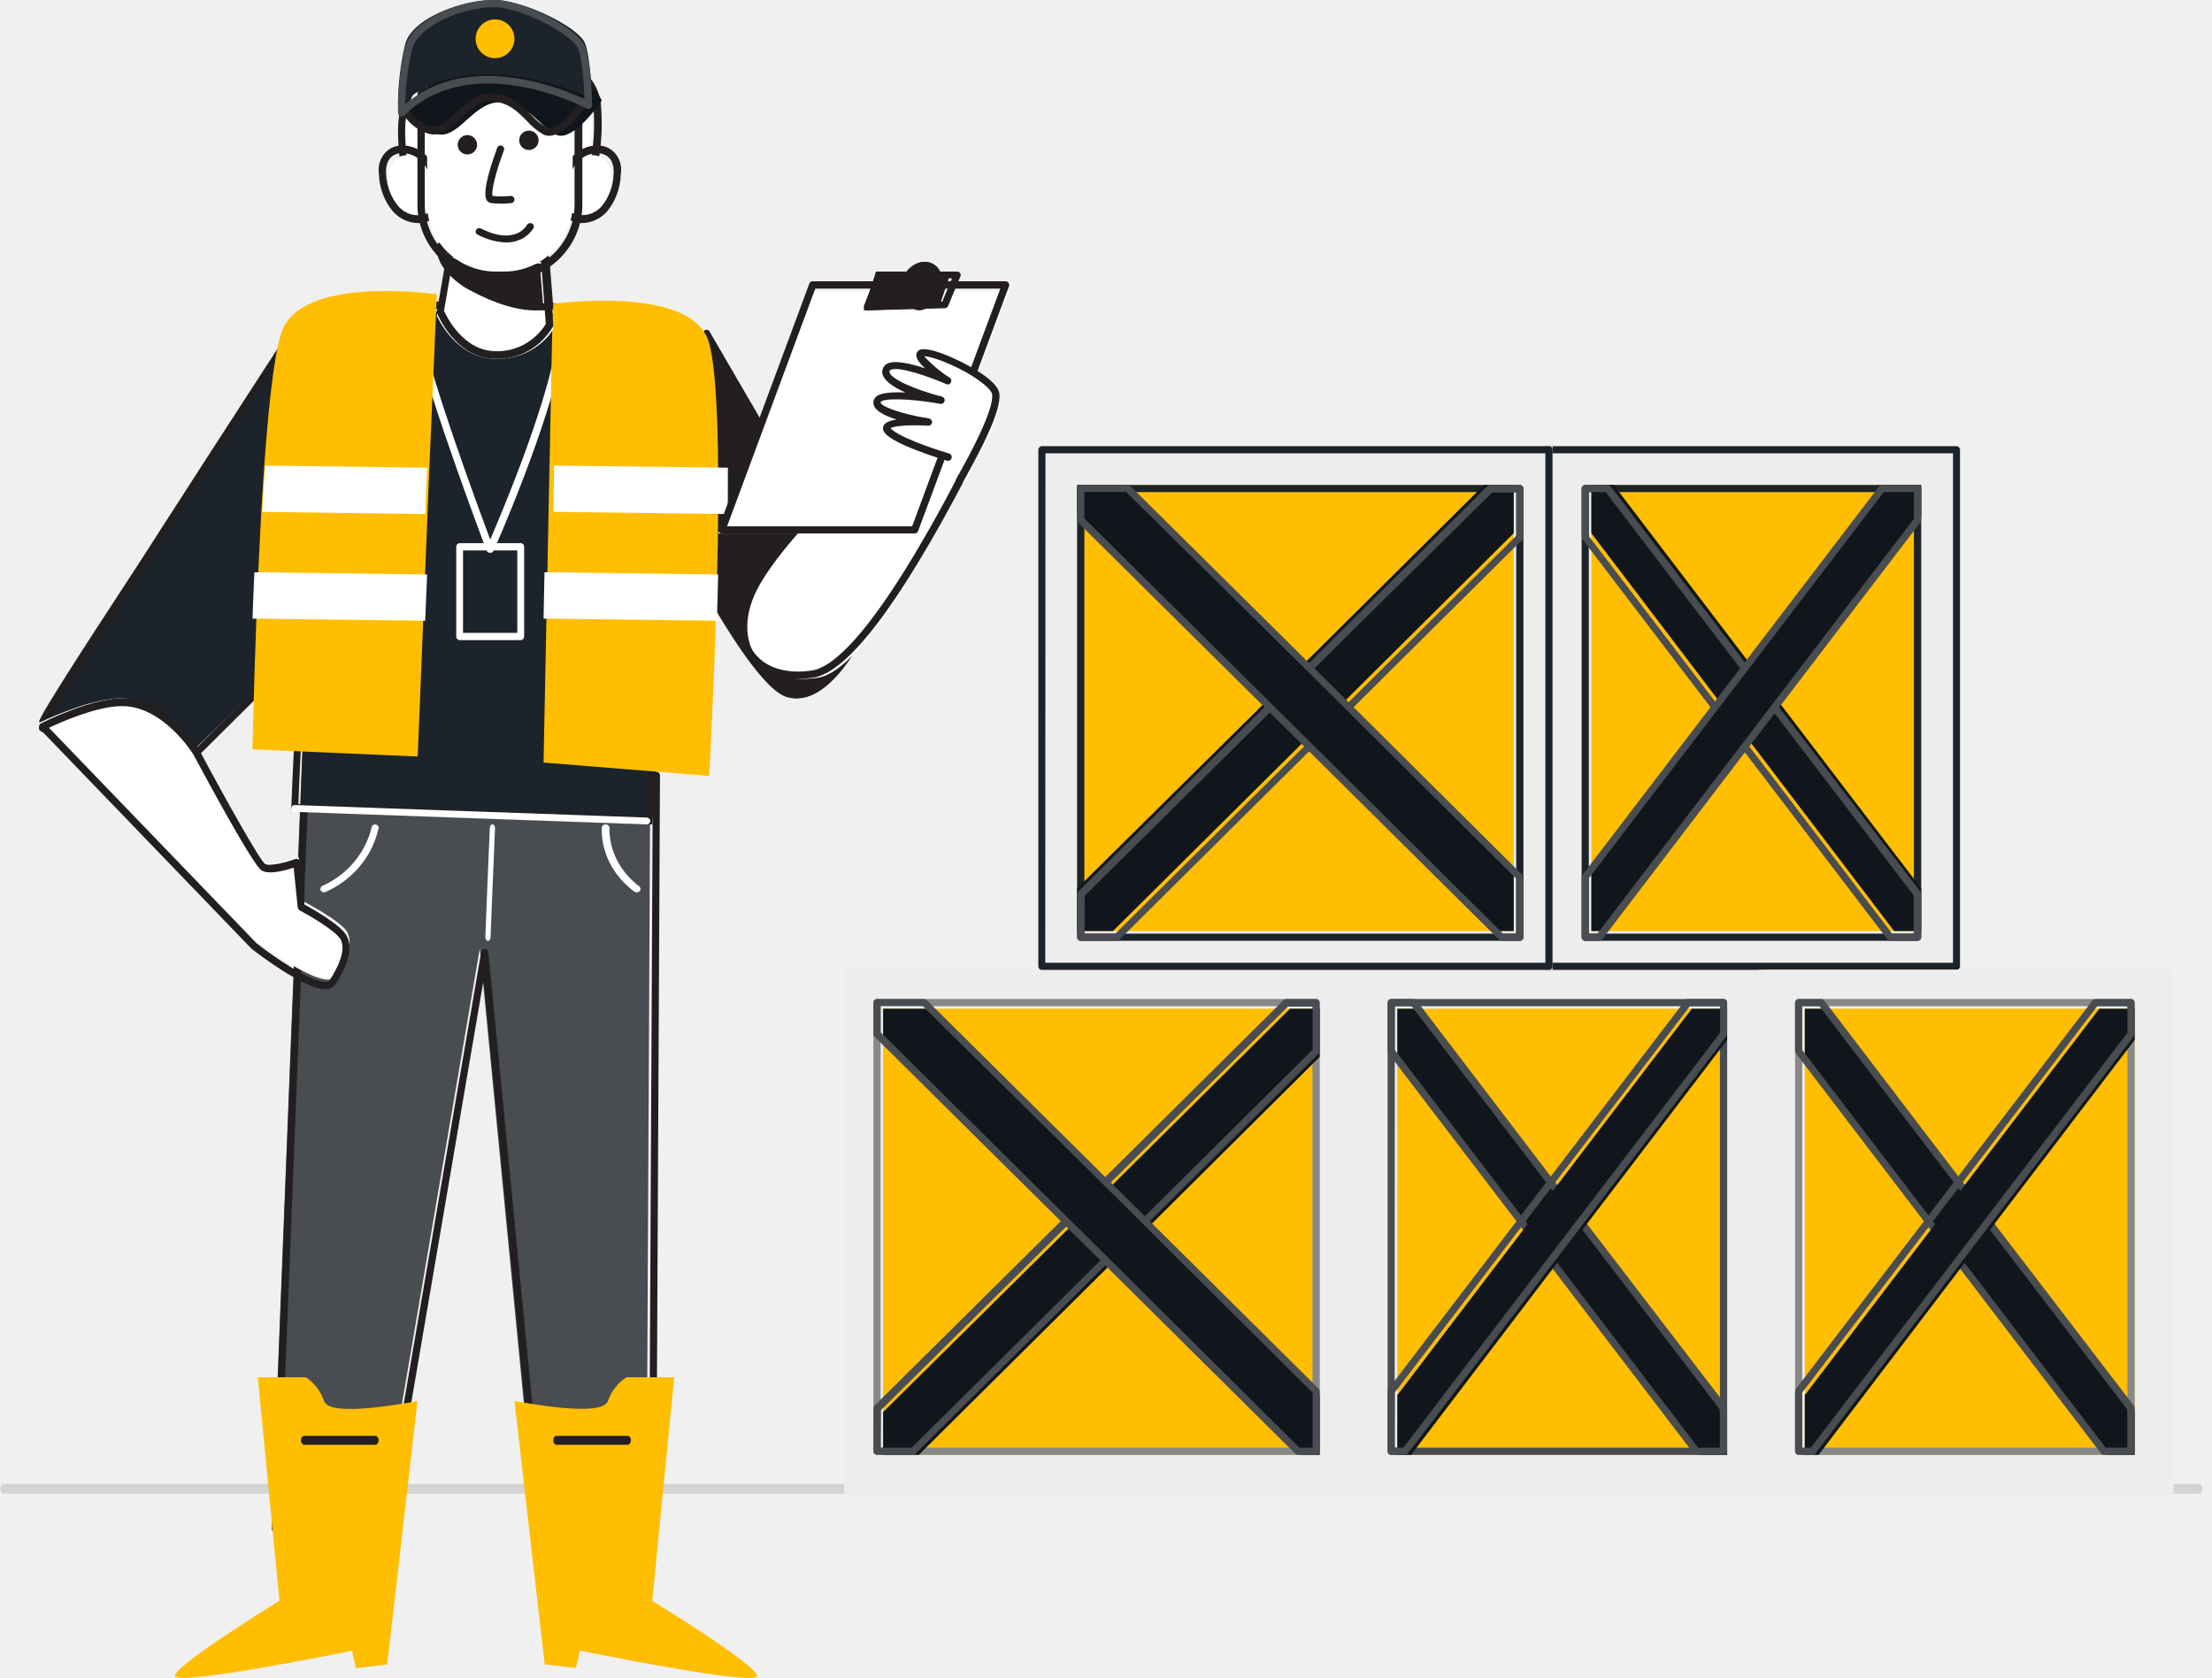
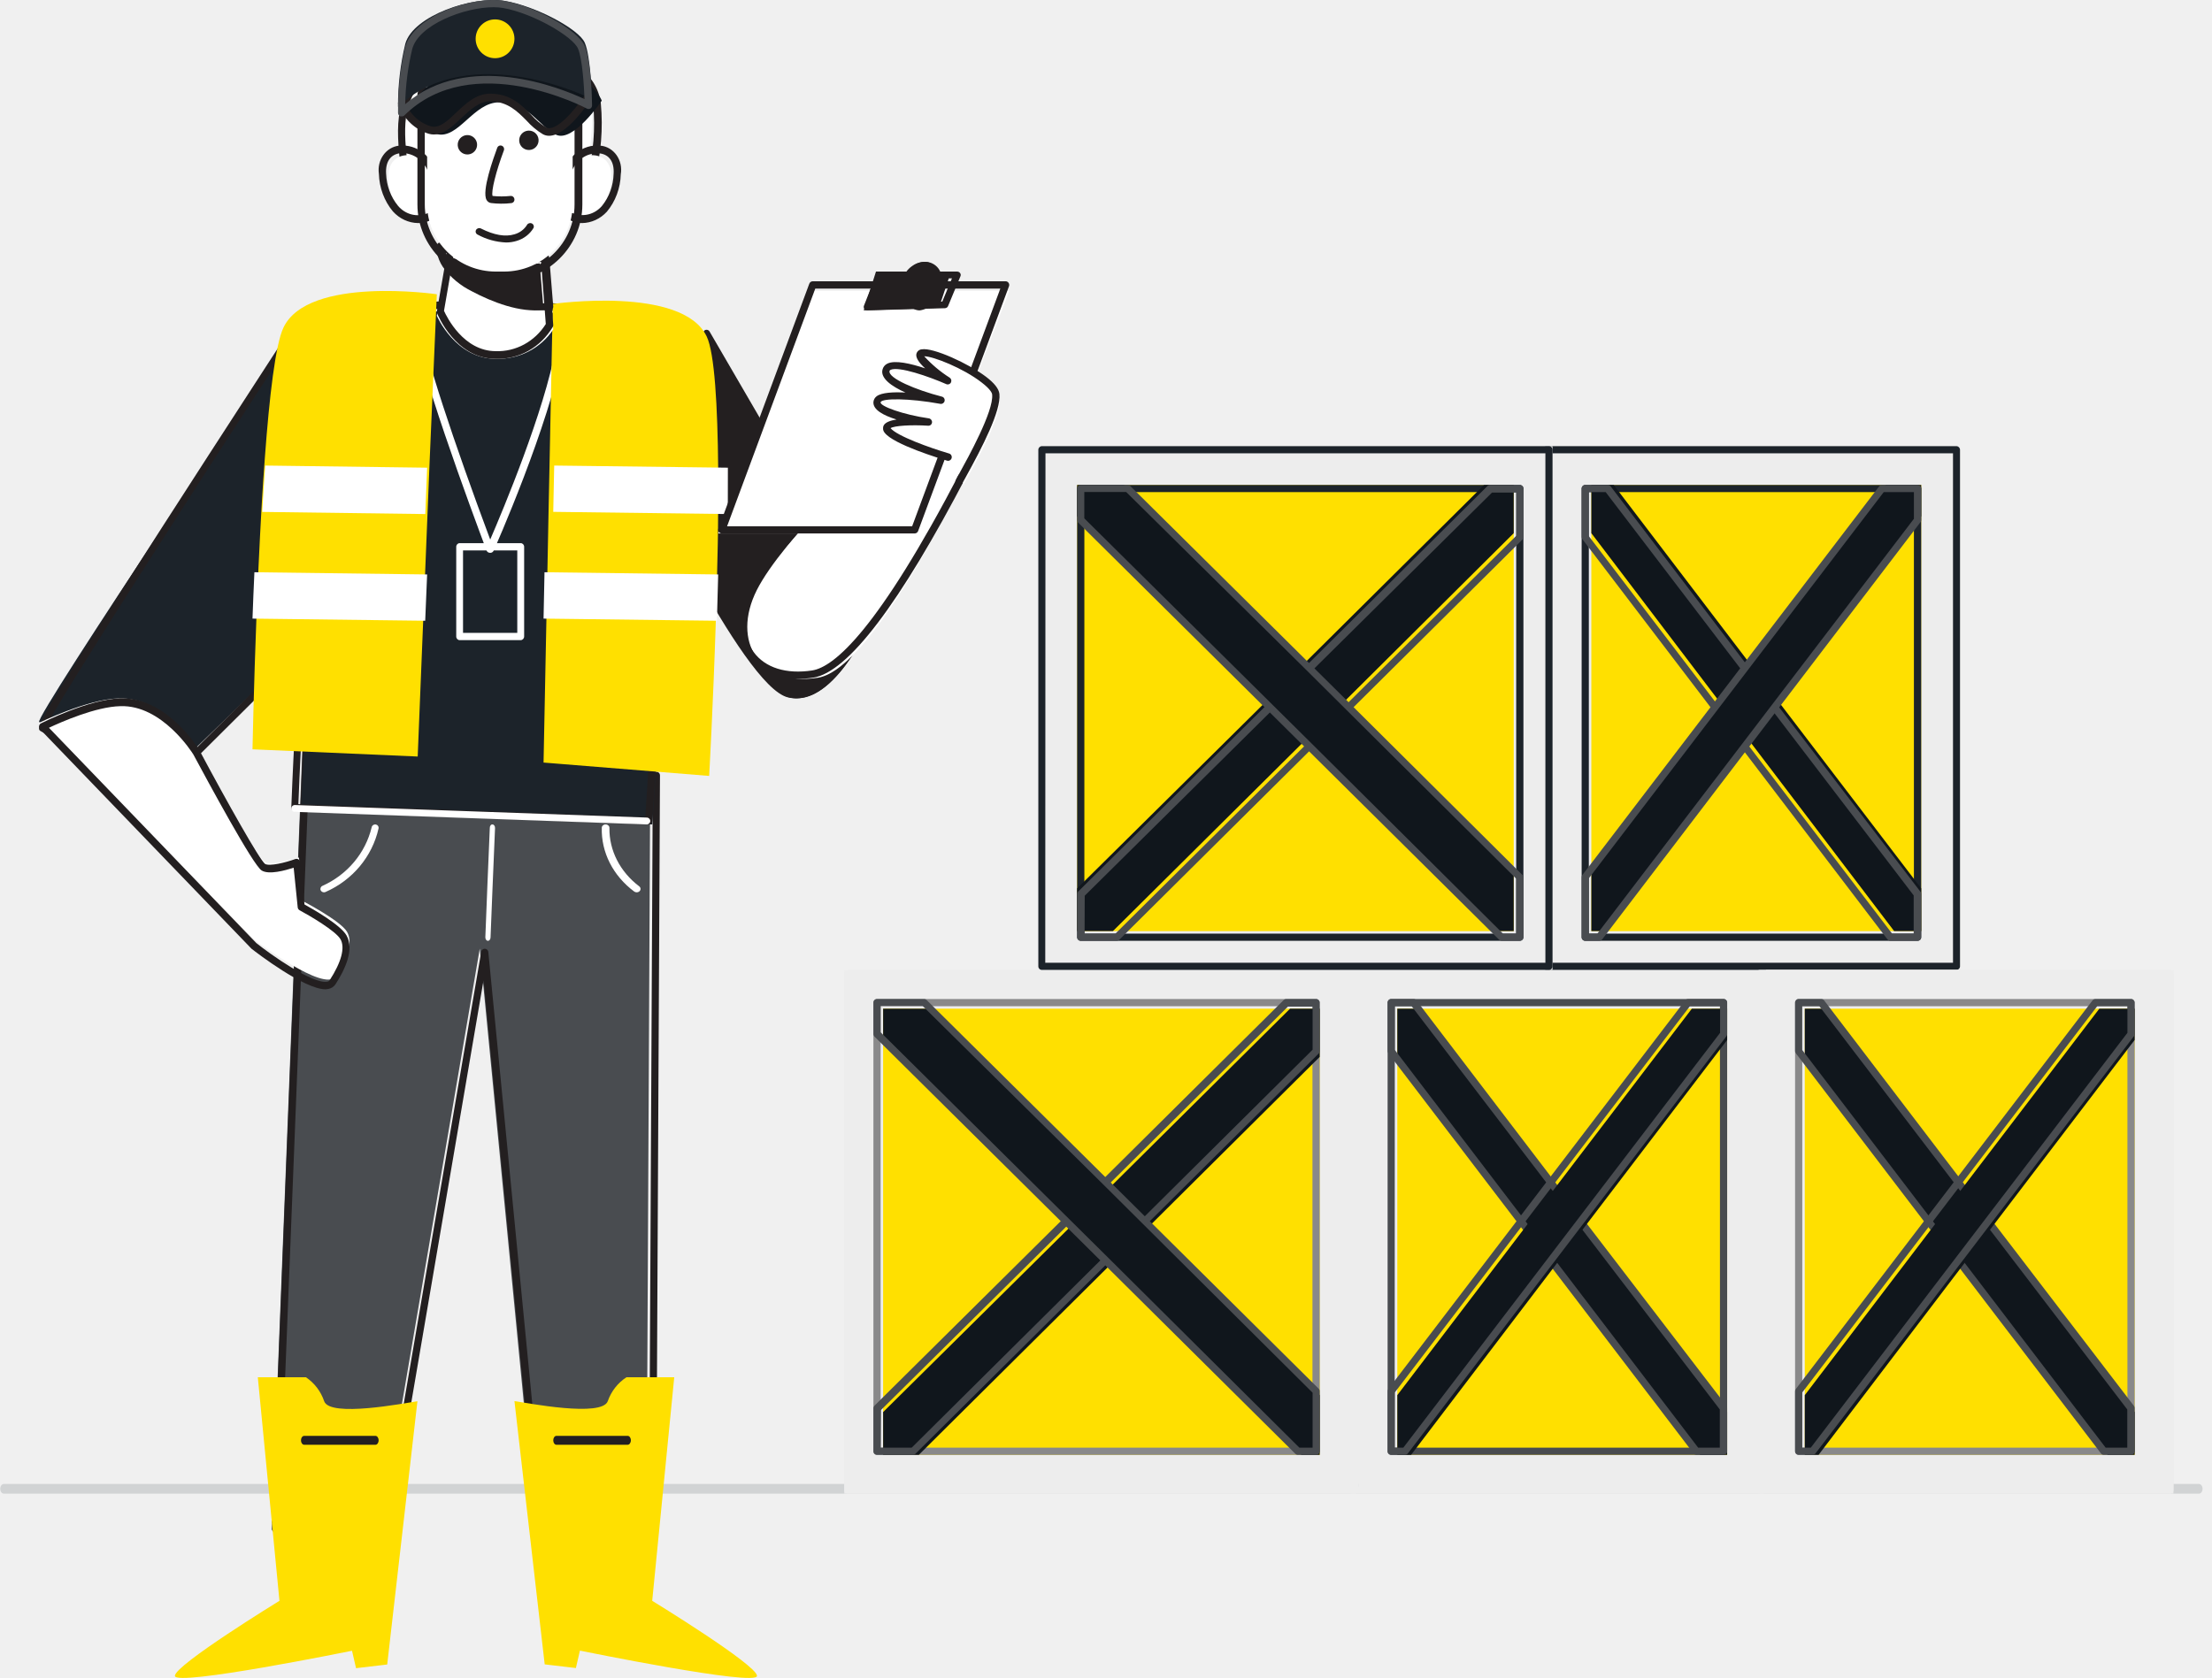
<svg xmlns="http://www.w3.org/2000/svg" width="228px" height="173px" viewBox="0 0 228 173" version="1.1">
  <g id="User" stroke="none" stroke-width="1" fill="none" fill-rule="evenodd">
    <g id="History-status-user-unactive-completed" transform="translate(-74, -274)" fill-rule="nonzero">
      <g id="logistics" transform="translate(74, 274)">
        <path d="M226.655,154 L0.396,154 C0.191,154 0.026,153.776 0.026,153.5 C0.026,153.224 0.191,153 0.396,153 L226.655,153 C226.86,153 227.026,153.224 227.026,153.5 C227.026,153.776 226.86,154 226.655,154 Z" id="Path" fill="#D1D3D4" />
        <rect id="Rectangle" fill="#EDEDED" x="140.026" y="100" width="42" height="54" />
        <path d="M181.654,154 L139.397,154 C139.192,154 139.026,153.835 139.026,153.632 L139.026,100.368 C139.026,100.165 139.192,100 139.397,100 L181.654,100 C181.859,100 182.026,100.165 182.026,100.368 L182.026,153.647 C182.018,153.844 181.853,154 181.654,154 L181.654,154 Z M139.769,153.264 L181.282,153.264 L181.282,100.736 L139.739,100.736 L139.769,153.264 Z" id="Shape" fill="#EDEDED" />
-         <rect id="Rectangle" fill="#FFBE00" x="144.026" y="104" width="34" height="46" />
+         <rect id="Rectangle" fill="#FFE000" x="144.026" y="104" width="34" height="46" />
        <path d="M177.653,150 L143.397,150 C143.192,150 143.026,149.834 143.026,149.63 L143.026,103.37 C143.026,103.166 143.192,103 143.397,103 L177.653,103 C177.859,103 178.025,103.166 178.025,103.37 L178.025,149.608 C178.031,149.71 177.995,149.81 177.924,149.884 C177.854,149.958 177.756,150 177.653,150 Z M143.754,149.259 L177.282,149.259 L177.282,103.741 L143.769,103.741 L143.754,149.259 Z" id="Shape" fill="#494C50" />
        <polygon id="Path" fill="#10161C" points="178.026 145.589 178.026 150 175.239 150 160.347 130.413 157.295 126.422 144.026 108.97 144.026 104 146.333 104 160.347 122.401 163.392 126.422" />
        <path d="M177.661,150 L174.851,150 C174.736,150.001 174.628,149.946 174.561,149.852 L143.1,108.591 C143.053,108.526 143.028,108.449 143.026,108.369 L143.026,103.37 C143.026,103.166 143.192,103 143.397,103 L145.701,103 C145.817,102.998 145.927,103.05 145.999,103.141 L163.197,125.697 L177.951,144.95 C177.997,145.015 178.023,145.092 178.025,145.172 L178.025,149.615 C178.029,149.714 177.993,149.811 177.924,149.884 C177.856,149.956 177.761,149.998 177.661,150 Z M175.037,149.259 L177.267,149.259 L177.267,145.32 L159.518,122.098 L145.501,103.741 L143.769,103.741 L143.769,108.243 L175.037,149.259 Z" id="Shape" fill="#494C50" />
        <polygon id="Path" fill="#10161C" points="178.026 104 178.026 107.225 163.392 126.422 160.347 130.413 145.448 150 144.026 150 144.026 143.844 157.295 126.422 160.347 122.401 174.384 104" />
        <path d="M144.831,150 L143.397,150 C143.192,150 143.026,149.834 143.026,149.63 L143.026,143.439 C143.028,143.359 143.053,143.282 143.1,143.217 L173.701,103.141 C173.773,103.051 173.883,102.999 173.998,103 L177.654,103 C177.859,103 178.026,103.166 178.026,103.37 L178.026,106.614 C178.024,106.693 177.998,106.771 177.951,106.836 L145.114,149.852 C145.046,149.94 144.943,149.994 144.831,150 Z M143.769,149.259 L144.645,149.259 L177.297,106.488 L177.297,103.741 L174.184,103.741 L143.769,143.565 L143.769,149.259 Z" id="Shape" fill="#494C50" />
        <rect id="Rectangle" fill="#EDEDED" transform="translate(113.5255, 127) rotate(180) translate(-113.5255, -127) " x="87.026" y="100" width="53" height="54" />
        <path d="M139.658,154 L87.393,154 C87.19,154 87.026,153.835 87.026,153.632 L87.026,100.368 C87.026,100.165 87.19,100 87.393,100 L139.658,100 C139.861,100 140.026,100.165 140.026,100.368 L140.026,153.647 C140.018,153.844 139.855,154 139.658,154 L139.658,154 Z M87.761,153.264 L139.261,153.264 L139.261,100.736 L87.761,100.736 L87.761,153.264 Z" id="Shape" fill="#EDEDED" />
-         <rect id="Rectangle" fill="#FFBE00" x="91.026" y="104" width="45" height="46" />
+         <rect id="Rectangle" fill="#FFE000" x="91.026" y="104" width="45" height="46" />
        <path d="M135.653,150 L90.398,150 C90.192,150 90.026,149.834 90.026,149.63 L90.026,103.37 C90.026,103.166 90.192,103 90.398,103 L135.653,103 C135.858,103 136.025,103.166 136.025,103.37 L136.025,149.608 C136.031,149.71 135.995,149.81 135.924,149.884 C135.854,149.958 135.755,150 135.653,150 Z M90.77,149.259 L135.281,149.259 L135.281,103.741 L90.77,103.741 L90.77,149.259 Z" id="Shape" fill="#89898A" />
        <polygon id="Path" fill="#10161C" points="91.026 150 94.704 150 114.428 130.413 118.462 126.422 136.026 108.97 136.026 104 132.969 104 114.428 122.401 110.387 126.422 91.026 145.589" />
        <path d="M94.119,150 L90.398,150 C90.192,150 90.026,149.834 90.026,149.63 L90.026,145.188 C90.028,145.091 90.068,144.998 90.137,144.929 L113.669,121.61 L132.319,103.104 C132.389,103.037 132.483,102.999 132.58,103 L135.653,103 C135.859,103 136.026,103.166 136.026,103.37 L136.026,108.367 C136.026,108.464 135.989,108.557 135.921,108.626 L94.372,149.874 C94.308,149.948 94.217,149.994 94.119,150 Z M90.785,149.26 L93.97,149.26 L135.296,108.226 L135.296,103.785 L132.751,103.785 L110.157,126.215 L90.807,145.381 L90.785,149.26 Z" id="Shape" fill="#494C50" />
        <polygon id="Path" fill="#10161C" points="91.026 107.225 110.387 126.422 114.428 130.413 134.146 150 136.026 150 136.026 143.844 118.462 126.422 114.428 122.401 95.844 104 91.026 104" />
        <path d="M135.668,150 L133.777,150 C133.678,150.001 133.583,149.961 133.516,149.889 L109.619,126.185 L90.137,106.874 C90.068,106.805 90.028,106.712 90.026,106.615 L90.026,103.37 C90.026,103.166 90.192,103 90.398,103 L95.252,103 C95.349,102.999 95.442,103.037 95.512,103.104 L118.255,125.652 L135.921,143.178 C135.988,143.247 136.026,143.34 136.025,143.437 L136.025,149.607 C136.031,149.707 135.996,149.805 135.929,149.878 C135.862,149.952 135.768,149.996 135.668,150 Z M133.933,149.259 L135.295,149.259 L135.295,143.593 L113.706,122.111 L95.095,103.711 L90.77,103.711 L90.77,106.43 L114.205,129.652 L133.933,149.259 Z" id="Shape" fill="#494C50" />
        <rect id="Rectangle" fill="#EDEDED" x="160.026" y="46" width="42" height="54" />
        <path d="M201.676,100 L159.397,100 C159.192,100 159.026,99.835 159.026,99.632 L159.026,46.368 C159.029,46.166 159.194,46.004 159.397,46 L201.654,46 C201.857,46.004 202.022,46.166 202.026,46.368 L202.026,99.632 C202.026,99.827 201.873,99.988 201.676,100 Z M159.791,99.264 L201.304,99.264 L201.304,46.736 L159.791,46.736 L159.791,99.264 Z" id="Shape" fill="#1C232A" />
-         <rect id="Rectangle" fill="#FFBE00" x="164.026" y="50" width="34" height="46" />
+         <rect id="Rectangle" fill="#FFE000" x="164.026" y="50" width="34" height="46" />
        <path d="M197.654,97 L163.397,97 C163.192,97 163.026,96.834 163.026,96.63 L163.026,50.37 C163.026,50.166 163.192,50 163.397,50 L197.654,50 C197.859,50 198.026,50.166 198.026,50.37 L198.026,96.63 C198.026,96.834 197.859,97 197.654,97 Z M163.768,96.26 L197.275,96.26 L197.275,50.74 L163.768,50.74 L163.768,96.26 Z" id="Shape" fill="#1C232A" />
        <polygon id="Path" fill="#10161C" points="198.026 91.597 198.026 96 195.239 96 180.347 76.42 177.295 72.429 164.026 54.97 164.026 50 166.333 50 180.347 68.401 183.392 72.429" />
        <path d="M197.646,97 L194.838,97 C194.724,96.998 194.617,96.943 194.549,96.852 L163.1,55.59 C163.052,55.526 163.026,55.448 163.026,55.368 L163.026,50.37 C163.026,50.166 163.192,50 163.397,50 L165.722,50 C165.838,50.001 165.948,50.056 166.019,50.148 L183.207,72.693 L197.951,91.943 C197.998,92.007 198.024,92.085 198.025,92.165 L198.025,96.607 C198.031,96.711 197.994,96.812 197.922,96.886 C197.85,96.961 197.75,97.002 197.646,97 Z M195.024,96.259 L197.252,96.259 L197.252,92.321 L179.515,69.095 L165.506,50.74 L163.739,50.74 L163.739,55.242 L195.024,96.259 Z" id="Shape" fill="#494C50" />
        <polygon id="Path" fill="#10161C" points="198.026 50 198.026 53.225 183.392 72.429 180.347 76.42 165.448 96 164.026 96 164.026 89.851 177.295 72.429 180.347 68.401 194.384 50" />
        <path d="M164.83,97 L163.397,97 C163.192,97 163.026,96.834 163.026,96.63 L163.026,90.44 C163.026,90.36 163.052,90.282 163.1,90.218 L193.688,50.148 C193.759,50.057 193.868,50.002 193.985,50 L197.654,50 C197.859,50 198.026,50.166 198.026,50.37 L198.026,53.613 C198.025,53.693 197.999,53.771 197.951,53.835 L165.128,96.874 C165.051,96.956 164.943,97.001 164.83,97 Z M163.768,96.26 L164.645,96.26 L197.275,53.487 L197.275,50.74 L194.163,50.74 L163.761,90.566 L163.768,96.26 Z" id="Shape" fill="#494C50" />
        <rect id="Rectangle" fill="#EDEDED" transform="translate(133.5255, 73) rotate(180) translate(-133.5255, -73) " x="107.026" y="46" width="53" height="54" />
        <path d="M159.658,100 L107.393,100 C107.19,100 107.026,99.835 107.026,99.632 L107.026,46.368 C107.029,46.166 107.192,46.004 107.393,46 L159.658,46 C159.861,46 160.026,46.165 160.026,46.368 L160.026,99.632 C160.026,99.835 159.861,100 159.658,100 Z M107.739,99.264 L159.29,99.264 L159.29,46.736 L107.761,46.736 L107.739,99.264 Z" id="Shape" fill="#1C232A" />
-         <rect id="Rectangle" fill="#FFBE00" x="111.026" y="50" width="45" height="46" />
+         <rect id="Rectangle" fill="#FFE000" x="111.026" y="50" width="45" height="46" />
        <path d="M156.653,97 L111.398,97 C111.192,97 111.026,96.834 111.026,96.63 L111.026,50.37 C111.026,50.166 111.192,50 111.398,50 L156.653,50 C156.859,50 157.026,50.166 157.026,50.37 L157.026,96.63 C157.026,96.834 156.859,97 156.653,97 Z M111.77,96.26 L156.281,96.26 L156.281,50.74 L111.77,50.74 L111.77,96.26 Z" id="Shape" fill="#1C232A" />
        <polygon id="Path" fill="#10161C" points="111.026 91.597 111.026 96 114.711 96 134.432 76.42 138.465 72.429 156.026 54.97 156.026 50 152.969 50 134.432 68.401 130.392 72.429" />
        <path d="M115.119,97 L111.398,97 C111.192,97 111.026,96.834 111.026,96.63 L111.026,92.189 C111.026,92.09 111.063,91.996 111.13,91.923 L134.666,68.615 L153.319,50.111 C153.388,50.042 153.481,50.002 153.579,50 L156.653,50 C156.859,50 157.026,50.166 157.026,50.37 L157.026,55.366 C157.025,55.465 156.988,55.56 156.921,55.633 L115.387,96.874 C115.318,96.949 115.222,96.994 115.119,97 L115.119,97 Z M111.792,96.26 L114.971,96.26 L156.304,55.226 L156.304,50.785 L153.788,50.785 L131.16,73.189 L111.807,92.352 L111.792,96.26 Z" id="Shape" fill="#494C50" />
        <polygon id="Path" fill="#10161C" points="111.026 50 111.026 53.225 130.392 72.429 134.432 76.42 154.146 96 156.026 96 156.026 89.851 138.465 72.429 134.432 68.401 115.85 50" />
        <path d="M156.653,97 L154.762,97 C154.665,96.992 154.574,96.947 154.509,96.874 L130.612,73.182 L111.13,53.88 C111.063,53.807 111.026,53.712 111.026,53.613 L111.026,50.37 C111.026,50.166 111.192,50 111.398,50 L116.244,50 C116.343,49.999 116.438,50.039 116.505,50.111 L139.263,72.656 L156.921,90.211 C156.988,90.284 157.025,90.379 157.026,90.477 L157.026,96.667 C157.006,96.857 156.845,97.001 156.653,97 L156.653,97 Z M154.919,96.26 L156.281,96.26 L156.281,90.596 L134.692,69.124 L116.08,50.726 L111.763,50.726 L111.763,53.443 L135.191,76.654 L154.919,96.26 Z" id="Shape" fill="#494C50" />
        <rect id="Rectangle" fill="#EDEDED" x="182.026" y="100" width="42" height="54" />
        <path d="M223.654,154 L181.397,154 C181.192,154 181.026,153.835 181.026,153.632 L181.026,100.368 C181.026,100.165 181.192,100 181.397,100 L223.654,100 C223.859,100 224.026,100.165 224.026,100.368 L224.026,153.647 C224.018,153.844 223.853,154 223.654,154 L223.654,154 Z M181.769,153.264 L223.282,153.264 L223.282,100.736 L181.769,100.736 L181.769,153.264 Z" id="Shape" fill="#EDEDED" />
-         <rect id="Rectangle" fill="#FFBE00" x="186.026" y="104" width="34" height="46" />
+         <rect id="Rectangle" fill="#FFE000" x="186.026" y="104" width="34" height="46" />
        <path d="M219.653,150 L185.397,150 C185.192,150 185.026,149.834 185.026,149.63 L185.026,103.37 C185.026,103.166 185.192,103 185.397,103 L219.653,103 C219.859,103 220.025,103.166 220.025,103.37 L220.025,149.608 C220.031,149.71 219.995,149.81 219.924,149.884 C219.854,149.958 219.756,150 219.653,150 Z M185.768,149.259 L219.282,149.259 L219.282,103.741 L185.768,103.741 L185.768,149.259 Z" id="Shape" fill="#89898A" />
        <polygon id="Path" fill="#10161C" points="220.026 145.589 220.026 150 217.246 150 202.347 130.413 199.295 126.422 186.026 108.97 186.026 104 188.34 104 202.347 122.401 205.399 126.422" />
        <path d="M219.654,150 L216.853,150 C216.736,150.002 216.625,149.947 216.556,149.852 L185.1,108.591 C185.053,108.526 185.028,108.448 185.026,108.369 L185.026,103.37 C185.026,103.166 185.192,103 185.397,103 L187.729,103 C187.842,102.999 187.95,103.051 188.019,103.141 L205.214,125.696 L219.951,144.95 C220,145.013 220.027,145.091 220.025,145.172 L220.025,149.615 C220.029,149.716 219.992,149.814 219.922,149.886 C219.852,149.959 219.755,150 219.654,150 Z M217.039,149.259 L219.267,149.259 L219.267,145.32 L201.53,122.098 L187.529,103.741 L185.753,103.741 L185.753,108.243 L217.039,149.259 Z" id="Shape" fill="#494C50" />
        <polygon id="Path" fill="#10161C" points="220.026 104 220.026 107.225 205.399 126.422 202.347 130.413 187.448 150 186.026 150 186.026 143.844 199.295 126.422 202.347 122.401 216.384 104" />
        <path d="M186.83,150 L185.397,150 C185.192,150 185.026,149.834 185.026,149.63 L185.026,143.439 C185.028,143.359 185.053,143.282 185.1,143.217 L215.688,103.141 C215.761,103.053 215.87,103.001 215.985,103 L219.654,103 C219.859,103 220.025,103.166 220.025,103.37 L220.025,106.614 C220.027,106.694 220.001,106.773 219.951,106.836 L187.128,149.852 C187.058,149.946 186.948,150.001 186.83,150 Z M185.768,149.259 L186.645,149.259 L219.283,106.488 L219.283,103.741 L216.17,103.741 L185.768,143.565 L185.768,149.259 Z" id="Shape" fill="#494C50" />
        <path d="M30.362,34 C30.362,34 3.46,74.025 4.035,74.442 C4.609,74.858 17.195,80 17.195,80 L33.026,64.701 L30.362,34 Z" id="Path" fill="#1C232A" />
        <path d="M17.214,80.995 C17.169,81.002 17.122,81.002 17.076,80.995 C15.015,80.127 4.697,75.757 4.158,75.361 C3.736,75.046 3.525,74.889 16.705,54.365 C23.127,44.369 29.703,34.29 29.768,34.163 C29.855,34.033 30.01,33.973 30.158,34.011 C30.306,34.05 30.415,34.179 30.431,34.335 L33.023,65.237 C33.036,65.349 32.995,65.46 32.914,65.536 L17.469,80.89 C17.4,80.956 17.309,80.994 17.214,80.995 L17.214,80.995 Z M4.835,74.844 C6.153,75.503 12.663,78.279 17.171,80.179 L32.324,65.11 L29.797,35.457 C20.018,50.452 6.022,72.203 4.799,74.844 L4.835,74.844 Z" id="Shape" fill="#231F20" />
        <path d="M72.709,34 L90.026,63.547 C90.026,63.547 86.083,73.045 81.352,71.905 C76.622,70.765 65.026,45.967 65.026,45.967 L72.709,34 Z" id="Path" fill="#231F20" />
        <path d="M82.062,72 C81.77,72.002 81.479,71.967 81.196,71.897 C76.487,70.742 65.533,47.223 65.075,46.223 C65.009,46.114 65.009,45.978 65.075,45.869 L72.535,34.169 C72.602,34.064 72.717,34 72.84,34 L72.84,34 C72.965,34.004 73.078,34.074 73.139,34.184 L89.988,63.162 C90.038,63.264 90.038,63.384 89.988,63.486 C89.886,63.854 86.48,72 82.062,72 Z M65.81,46.105 C69.005,52.963 77.768,70.315 81.363,71.19 C85.279,72.147 88.758,64.568 89.296,63.376 L72.848,35.067 L65.81,46.105 Z" id="Shape" fill="#231F20" />
        <polygon id="Path" fill="#494C50" points="31.292 74 28.026 157 39.334 157 49.451 97.804 55.087 155.961 66.648 155.961 67.026 79.545" />
        <path d="M39.781,158 L28.399,158 C28.297,158 28.2,157.959 28.13,157.886 C28.059,157.813 28.022,157.714 28.026,157.613 L31.313,74.361 C31.317,74.255 31.366,74.155 31.448,74.086 C31.531,74.018 31.639,73.989 31.746,74.004 L67.705,79.573 C67.889,79.596 68.027,79.752 68.026,79.938 L67.645,156.623 C67.637,156.824 67.474,156.984 67.273,156.987 L55.614,156.987 C55.422,156.988 55.261,156.843 55.241,156.652 L49.837,101.082 L40.147,157.732 C40.1,157.893 39.95,158.003 39.781,158 Z M28.786,157.255 L39.468,157.255 L49.591,98.193 C49.591,97.988 49.758,97.821 49.964,97.821 C50.17,97.821 50.337,97.988 50.337,98.193 L55.979,156.191 L66.907,156.191 L67.288,80.25 L32.051,74.801 L28.786,157.255 Z" id="Shape" fill="#231F20" />
-         <path d="M53.026,144.456 C54.343,144.649 62.054,146.155 62.649,144.456 C62.999,143.448 63.674,142.584 64.569,142 L69.496,142 L67.226,165.048 C67.226,165.048 78.026,171.66 78.026,172.788 C78.026,173.916 59.776,170.183 59.776,170.183 L59.359,171.979 L56.144,171.6 L53.026,144.456 Z" id="Path" fill="#FFBE00" />
-         <path d="M43.026,144.471 C41.71,144.664 34.008,146.17 33.414,144.471 C33.077,143.463 32.416,142.594 31.533,142 L26.574,142 L28.805,165.048 C28.805,165.048 18.026,171.659 18.026,172.787 C18.026,173.915 36.283,170.197 36.283,170.197 L36.699,171.993 L39.911,171.615 L43.026,144.471 Z" id="Path" fill="#FFBE00" />
+         <path d="M53.026,144.456 C54.343,144.649 62.054,146.155 62.649,144.456 C62.999,143.448 63.674,142.584 64.569,142 L69.496,142 L67.226,165.048 C67.226,165.048 78.026,171.66 78.026,172.788 C78.026,173.916 59.776,170.183 59.776,170.183 L59.359,171.979 L56.144,171.6 L53.026,144.456 Z" id="Path" fill="#FFE000" />
+         <path d="M43.026,144.471 C41.71,144.664 34.008,146.17 33.414,144.471 C33.077,143.463 32.416,142.594 31.533,142 L26.574,142 L28.805,165.048 C28.805,165.048 18.026,171.659 18.026,172.787 C18.026,173.915 36.283,170.197 36.283,170.197 L36.699,171.993 L39.911,171.615 L43.026,144.471 Z" id="Path" fill="#FFE000" />
        <path d="M62.869,32.697 C62.869,32.697 41.197,30.473 36.981,33.972 C32.765,37.471 31.026,83.643 31.026,83.643 L67.231,85 C67.231,85 70.782,40.459 62.869,32.697 Z" id="Path" fill="#1C232A" />
        <path d="M66.847,85 L66.847,85 L30.372,83.637 C30.277,83.629 30.188,83.587 30.122,83.518 C30.055,83.446 30.021,83.349 30.026,83.25 C30.092,81.352 31.83,36.664 36.151,33.084 C40.472,29.504 61.606,31.596 62.504,31.715 C62.587,31.723 62.665,31.759 62.724,31.819 C66.103,35.124 67.877,45.03 68.017,61.271 C68.12,73.314 67.237,84.545 67.23,84.657 C67.214,84.857 67.045,85.008 66.847,85 Z M30.777,82.908 L66.508,84.255 C66.817,80.05 69.563,39.917 62.29,32.459 C60.487,32.281 40.523,30.435 36.6,33.672 C33.258,36.426 31.263,69.786 30.755,82.908 L30.777,82.908 Z" id="Shape" fill="#231F20" />
        <path d="M50.483,56.996 L50.483,56.996 C50.332,56.988 50.199,56.892 50.146,56.752 C48.84,53.274 42.354,35.847 43.082,34.215 C43.171,34.033 43.389,33.951 43.578,34.03 C43.765,34.111 43.852,34.325 43.773,34.51 C43.405,35.537 46.925,45.993 50.528,55.629 C51.827,52.631 56.135,42.338 57.284,35.876 C57.322,35.676 57.515,35.542 57.719,35.573 C57.922,35.611 58.056,35.802 58.02,36.002 C56.698,43.667 50.941,56.678 50.881,56.774 C50.817,56.93 50.652,57.022 50.483,56.996 Z" id="Path" fill="#FFFFFF" />
-         <path d="M45.026,30.339 L44.293,47.365 L44.102,52.055 L43.838,58.599 L43.648,63.289 L43.054,78 L26.026,77.256 C26.026,77.256 26.15,70.942 26.451,63.111 C26.509,61.622 26.575,60.014 26.648,58.413 C26.751,56.246 26.861,54.035 26.985,51.876 C27.081,50.276 27.183,48.697 27.301,47.186 C27.769,40.843 28.392,35.52 29.213,33.786 C31.741,28.403 45.026,30.339 45.026,30.339 Z" id="Path" fill="#FFBE00" />
-         <path d="M74.018,52.953 C74.018,55.09 73.959,57.264 73.908,59.423 C73.871,61.001 73.826,62.556 73.782,64.066 C73.502,72.785 73.096,80 73.096,80 L56.026,78.622 L56.32,63.882 L56.416,59.232 L56.542,52.761 L56.638,48.118 L56.977,31.337 C56.977,31.337 70.346,29.428 72.846,34.698 C73.657,36.415 73.967,41.824 74.026,48.332 C74.026,49.806 74.026,51.361 74.018,52.953 Z" id="Path" fill="#FFBE00" />
+         <path d="M45.026,30.339 L44.293,47.365 L44.102,52.055 L43.838,58.599 L43.648,63.289 L43.054,78 L26.026,77.256 C26.026,77.256 26.15,70.942 26.451,63.111 C26.509,61.622 26.575,60.014 26.648,58.413 C26.751,56.246 26.861,54.035 26.985,51.876 C27.081,50.276 27.183,48.697 27.301,47.186 C27.769,40.843 28.392,35.52 29.213,33.786 C31.741,28.403 45.026,30.339 45.026,30.339 Z" id="Path" fill="#FFE000" />
+         <path d="M74.018,52.953 C74.018,55.09 73.959,57.264 73.908,59.423 C73.871,61.001 73.826,62.556 73.782,64.066 C73.502,72.785 73.096,80 73.096,80 L56.026,78.622 L56.32,63.882 L56.416,59.232 L56.542,52.761 L56.638,48.118 L56.977,31.337 C56.977,31.337 70.346,29.428 72.846,34.698 C73.657,36.415 73.967,41.824 74.026,48.332 C74.026,49.806 74.026,51.361 74.018,52.953 Z" id="Path" fill="#FFE000" />
        <path d="M33.391,92 C33.249,91.998 33.12,91.92 33.057,91.797 C32.976,91.621 33.057,91.414 33.238,91.334 C35.801,90.182 37.672,87.952 38.31,85.29 C38.347,85.104 38.528,84.978 38.723,85.003 C38.818,85.019 38.903,85.07 38.959,85.147 C39.015,85.223 39.037,85.318 39.02,85.41 C38.372,88.306 36.347,90.736 33.557,91.965 C33.506,91.99 33.448,92.002 33.391,92 L33.391,92 Z" id="Path" fill="#FFFFFF" />
        <path d="M65.618,92 C65.53,91.999 65.444,91.972 65.374,91.923 C63.184,90.295 61.952,87.865 62.029,85.326 C62.044,85.133 62.233,84.987 62.45,85.001 C62.667,85.014 62.831,85.182 62.816,85.376 C62.785,87.681 63.907,89.88 65.878,91.377 C66.009,91.47 66.059,91.628 66.002,91.768 C65.945,91.909 65.794,92.002 65.626,92 L65.618,92 Z" id="Path" fill="#FFFFFF" />
        <path d="M50.292,97 L50.292,97 C50.145,97 50.026,96.84 50.026,96.642 C50.026,96.262 50.466,85.791 50.487,85.345 C50.487,85.247 50.517,85.154 50.571,85.089 C50.625,85.023 50.697,84.992 50.77,85.002 C50.841,85.006 50.909,85.048 50.957,85.12 C51.005,85.191 51.029,85.286 51.025,85.382 C50.9,88.412 50.563,96.335 50.563,96.642 C50.563,96.738 50.535,96.83 50.483,96.898 C50.432,96.965 50.363,97.002 50.292,97 Z" id="Path" fill="#FFFFFF" />
        <path d="M66.645,85 L66.645,85 L30.391,83.707 C30.189,83.707 30.026,83.549 30.026,83.353 C30.026,83.158 30.189,83 30.391,83 L30.391,83 L66.66,84.293 C66.862,84.293 67.026,84.451 67.026,84.647 C67.026,84.842 66.862,85 66.66,85 L66.645,85 Z" id="Path" fill="#FFFFFF" />
        <path d="M27.335,48 L44.026,48.22 L43.838,53 L27.026,52.78 C27.119,51.149 27.227,49.54 27.335,48 Z" id="Path" fill="#FFFFFF" />
        <path d="M75.018,53 L57.026,52.773 L57.124,48 L75.026,48.22 C75.026,49.765 75.026,51.364 75.018,53 Z" id="Path" fill="#FFFFFF" />
        <path d="M26.223,59 L44.026,59.227 L43.828,64 L26.026,63.78 C26.079,62.235 26.147,60.644 26.223,59 Z" id="Path" fill="#FFFFFF" />
        <path d="M74.026,59.227 C73.988,60.848 73.943,62.447 73.897,64 L56.026,63.78 L56.124,59 L74.026,59.227 Z" id="Path" fill="#FFFFFF" />
        <path d="M60.192,18.454 C60.059,18.18 61.378,15.096 60.934,10.229 C60.489,5.361 51.525,3.645 48.33,4.06 C45.134,4.474 41.872,7.758 41.205,10.998 C40.538,14.238 41.946,20 41.946,20 L60.192,18.454 Z" id="Path" fill="#FFFFFF" />
        <path d="M42.343,21 C42.165,21.001 42.01,20.88 41.968,20.707 C41.908,20.467 40.528,14.703 41.218,11.408 C41.968,7.858 45.395,4.487 48.718,4.06 C50.967,3.767 56.644,4.518 59.794,7.062 C60.982,7.912 61.757,9.222 61.931,10.672 C62.169,13.254 61.956,15.857 61.302,18.365 C61.242,18.621 61.182,18.883 61.174,18.981 C61.189,19.074 61.173,19.168 61.129,19.251 C61.064,19.362 60.95,19.435 60.822,19.446 L42.373,21 L42.343,21 Z M49.842,4.773 C49.494,4.77 49.146,4.787 48.8,4.825 C45.8,5.216 42.591,8.36 41.931,11.58 C41.376,14.297 42.328,18.958 42.606,20.227 L60.417,18.726 C60.417,18.591 60.484,18.426 60.537,18.208 C61.171,15.78 61.377,13.261 61.144,10.762 C60.987,9.525 60.317,8.411 59.299,7.692 C56.944,5.741 52.572,4.78 49.88,4.78 L49.842,4.773 Z" id="Shape" fill="#231F20" />
        <path d="M58.026,18.692 C58.484,15.547 63.25,14.767 63.017,18.474 C62.979,19.763 62.528,20.996 61.744,21.957 C60.929,22.928 59.657,23.258 58.532,22.79" id="Path" fill="#FFFFFF" />
        <path d="M60.001,23 C59.591,23.003 59.185,22.91 58.811,22.73 C58.627,22.639 58.544,22.405 58.625,22.205 C58.712,22.005 58.931,21.916 59.119,22.004 C60.15,22.401 61.301,22.097 62.044,21.232 C62.789,20.312 63.214,19.142 63.248,17.921 C63.327,16.702 62.804,15.938 61.814,15.814 C60.377,15.677 59.069,16.712 58.761,18.23 C58.728,18.447 58.539,18.594 58.338,18.562 C58.137,18.526 58,18.324 58.03,18.107 C58.39,16.158 60.065,14.822 61.901,15.019 C62.554,15.079 63.153,15.434 63.551,15.996 C63.948,16.557 64.106,17.273 63.986,17.968 C63.949,19.396 63.44,20.764 62.553,21.827 C61.878,22.563 60.962,22.984 60.001,23 L60.001,23 Z" id="Path" fill="#231F20" />
        <path d="M45.026,18.699 C44.566,15.546 39.794,14.764 40.034,18.481 C40.066,19.773 40.516,21.01 41.303,21.972 C42.118,22.931 43.38,23.254 44.498,22.792" id="Path" fill="#FFFFFF" />
        <path d="M43.088,22.999 C42.11,22.983 41.178,22.551 40.497,21.796 C39.605,20.726 39.094,19.351 39.054,17.915 C38.954,17.232 39.119,16.535 39.511,15.988 C39.902,15.44 40.486,15.09 41.125,15.019 C42.973,14.821 44.659,16.165 45.021,18.124 C45.052,18.343 44.913,18.547 44.711,18.582 C44.508,18.615 44.319,18.466 44.285,18.249 C43.986,16.725 42.684,15.676 41.241,15.796 C40.245,15.92 39.718,16.688 39.798,17.915 C39.841,19.14 40.277,20.311 41.031,21.229 C41.786,22.115 42.964,22.422 44.011,22.006 C44.201,21.917 44.421,22.007 44.509,22.207 C44.591,22.409 44.507,22.644 44.321,22.735 C43.933,22.92 43.512,23.01 43.088,22.999 Z" id="Path" fill="#231F20" />
        <path d="M45.026,32.558 C45.026,32.558 46.926,36.998 51.132,36.998 C53.51,37.06 55.747,35.908 57.026,33.964 L56.835,31.752 L56.422,26.713 L56.033,22 L46.468,22 L46.148,25.855 L46.048,27.105 L45.026,32.558 Z" id="Path" fill="#FFFFFF" />
        <path d="M51.104,36.996 C46.969,36.996 45.12,32.475 45.041,32.264 C45.02,32.193 45.02,32.117 45.041,32.046 L46.002,26.508 L46.389,21.354 C46.404,21.151 46.567,20.996 46.761,21 L55.741,21 C55.933,20.996 56.095,21.152 56.106,21.354 L57.023,33.493 C57.031,33.566 57.016,33.64 56.98,33.704 C55.72,35.824 53.481,37.078 51.104,36.996 L51.104,36.996 Z M45.765,32.046 C46.059,32.694 47.786,36.205 51.104,36.205 C53.166,36.275 55.116,35.217 56.257,33.41 L55.375,21.761 L47.077,21.761 L46.711,26.598 L45.765,32.046 Z" id="Shape" fill="#231F20" />
        <path d="M45.026,26 C45.128,26.542 45.34,27.06 45.65,27.525 C46.424,28.595 47.464,29.464 48.678,30.054 C50.661,31.108 53.623,32.288 56.026,31.937 L55.629,27.152 C53.864,27.353 52.081,27.353 50.316,27.152 C48.754,27.097 47.21,26.813 45.738,26.309 C45.496,26.232 45.261,26.119 45.026,26 Z" id="Path" fill="#231F20" />
        <path d="M55.716,31.987 C53.199,31.987 50.456,30.731 48.953,29.916 C47.654,29.272 46.542,28.317 45.722,27.14 C45.377,26.615 45.142,26.028 45.03,25.414 C45.008,25.275 45.069,25.135 45.188,25.055 C45.31,24.982 45.464,24.982 45.586,25.055 C45.813,25.179 46.046,25.292 46.285,25.392 C47.755,25.904 49.295,26.194 50.854,26.251 C52.629,26.461 54.423,26.461 56.197,26.251 C56.3,26.241 56.402,26.27 56.483,26.332 C56.564,26.394 56.614,26.488 56.618,26.589 L57.024,31.59 C57.042,31.781 56.903,31.953 56.708,31.979 C56.378,32.004 56.047,32.007 55.716,31.987 Z M45.947,26.039 C46.042,26.296 46.166,26.542 46.315,26.773 C47.067,27.847 48.086,28.716 49.276,29.299 C50.832,30.136 53.785,31.502 56.212,31.26 L55.867,26.993 C54.166,27.17 52.45,27.17 50.749,26.993 C49.113,26.931 47.496,26.624 45.955,26.083 L45.947,26.039 Z" id="Shape" fill="#231F20" />
        <path d="M51.116,28 L51.942,28 C55.854,28 59.026,24.883 59.026,21.038 L59.026,10 L44.026,10 L44.026,21.038 C44.026,22.886 44.773,24.658 46.103,25.963 C47.433,27.269 49.236,28.002 51.116,28 L51.116,28 Z" id="Path" fill="#FFFFFF" />
        <path d="M59.221,9.745 L59.221,21.082 C59.221,25.031 55.957,28.233 51.932,28.233 L51.081,28.233 C49.147,28.235 47.291,27.482 45.922,26.141 C44.554,24.8 43.785,22.98 43.785,21.082 L43.785,9.745 L59.221,9.745 M59.221,9 L43.785,9 C43.365,9 43.026,9.333 43.026,9.745 L43.026,21.082 C43.034,25.454 46.647,28.996 51.104,29 L51.955,29 C56.41,28.996 60.021,25.453 60.026,21.082 L60.026,9.745 C60.026,9.333 59.686,9 59.266,9 L59.221,9 Z" id="Shape" fill="#231F20" />
        <path d="M51.629,20.999 C51.292,20.998 50.956,20.976 50.621,20.934 C50.426,20.911 50.254,20.796 50.157,20.623 C49.621,19.719 50.871,16.283 51.25,15.241 C51.284,15.149 51.353,15.074 51.441,15.033 C51.53,14.992 51.631,14.989 51.722,15.024 C51.913,15.098 52.009,15.315 51.936,15.509 C51.121,17.679 50.607,19.755 50.771,20.203 C51.384,20.268 52.002,20.268 52.615,20.203 C52.711,20.191 52.809,20.219 52.885,20.28 C52.962,20.341 53.011,20.431 53.022,20.529 C53.036,20.627 53.009,20.727 52.949,20.805 C52.888,20.883 52.798,20.932 52.7,20.941 C52.345,20.985 51.987,21.005 51.629,20.999 L51.629,20.999 Z" id="Shape" fill="#231F20" />
        <path d="M62.026,10.379 C62.026,10.379 59.081,14.756 57.302,13.885 C55.522,13.014 54.598,10.61 51.496,10.55 C48.807,10.506 47.268,14.384 45.03,13.826 C43.672,13.44 42.566,12.462 42.026,11.168 C44.497,7.601 48.727,5.643 53.073,6.054 C60.681,6.612 62.026,10.379 62.026,10.379 Z" id="Path" fill="#10161C" />
        <path d="M56.594,14 C56.367,14.001 56.144,13.943 55.943,13.831 C55.328,13.458 54.768,12.99 54.282,12.443 C53.328,11.477 52.338,10.48 50.525,10.441 C49.405,10.441 48.451,11.323 47.534,12.19 C46.616,13.057 45.504,14.146 44.225,13.801 C42.791,13.38 41.623,12.279 41.06,10.817 C41.014,10.707 41.014,10.582 41.06,10.472 C43.532,6.692 47.734,4.621 52.049,5.057 C59.549,5.64 60.95,9.605 61.001,9.774 C61.044,9.891 61.03,10.023 60.965,10.127 C60.719,10.541 58.45,14 56.594,14 Z M50.481,9.659 L50.539,9.659 C52.649,9.659 53.79,10.856 54.795,11.883 C55.232,12.373 55.733,12.794 56.283,13.133 C57.258,13.663 59.173,11.469 60.235,9.851 C59.874,9.084 58.067,6.3 52.006,5.832 C48.039,5.443 44.173,7.302 41.833,10.725 C42.336,11.851 43.275,12.691 44.405,13.026 C45.294,13.264 46.103,12.489 47.035,11.599 C47.967,10.71 49.08,9.659 50.481,9.659 Z" id="Shape" fill="#231F20" />
        <path d="M41.026,11 C41.013,8.815 41.265,6.635 41.778,4.507 C42.59,1.598 48.773,-0.452 52,0.086 C55.227,0.624 59.657,2.994 60.273,4.398 C60.89,5.801 61.026,10.215 61.026,10.215 C61.026,10.215 48.623,3.94 41.026,11 Z" id="Path" fill="#1C232A" />
        <path d="M41.395,11.995 C41.35,12.002 41.304,12.002 41.258,11.995 C41.12,11.936 41.029,11.799 41.027,11.645 C41.008,9.375 41.251,7.111 41.75,4.9 C42.603,1.628 48.766,-0.484 52.006,0.096 C55.246,0.676 59.579,3.13 60.266,4.729 C60.953,6.328 61.025,10.678 61.025,10.857 C61.031,10.993 60.965,11.121 60.852,11.192 C60.736,11.255 60.598,11.255 60.483,11.192 C60.367,11.125 48.664,4.952 41.641,11.935 C41.569,11.986 41.482,12.007 41.395,11.995 Z M50.885,0.743 C47.854,0.743 43.138,2.557 42.488,5.064 C42.043,6.922 41.801,8.825 41.764,10.738 C48.274,5.175 57.836,9.087 60.251,10.217 C60.201,8.931 60.027,6.053 59.579,5.012 C59.036,3.755 54.957,1.375 51.868,0.825 C51.543,0.77 51.214,0.743 50.885,0.743 L50.885,0.743 Z" id="Shape" fill="#494C50" />
        <path d="M52.157,25 C51.126,24.956 50.121,24.677 49.226,24.186 C49.138,24.143 49.073,24.069 49.043,23.979 C49.013,23.89 49.022,23.793 49.067,23.71 C49.163,23.535 49.388,23.467 49.571,23.558 C50.933,24.248 52.093,24.441 53.022,24.158 C53.566,24.006 54.03,23.66 54.318,23.192 C54.414,23.017 54.639,22.949 54.822,23.04 C55.003,23.127 55.077,23.336 54.988,23.51 C54.609,24.143 53.994,24.616 53.267,24.834 C52.908,24.946 52.534,25.002 52.157,25 L52.157,25 Z" id="Path" fill="#231F20" />
        <ellipse id="Oval" fill="#231F20" transform="translate(54.51498, 14.4662) rotate(-3.78) translate(-54.51498, -14.4662) " cx="54.515" cy="14.466" rx="1" ry="1" />
        <ellipse id="Oval" fill="#231F20" transform="translate(48.17656, 14.92747) rotate(-3.78) translate(-48.17656, -14.92747) " cx="48.177" cy="14.927" rx="1" ry="1" />
        <path d="M53.672,66 L47.379,66 C47.184,66 47.026,65.832 47.026,65.624 L47.026,56.376 C47.026,56.168 47.184,56 47.379,56 L53.672,56 C53.867,56 54.026,56.168 54.026,56.376 L54.026,65.624 C54.022,65.83 53.866,65.996 53.672,66 Z M47.726,65.248 L53.318,65.248 L53.318,56.752 L47.726,56.752 L47.726,65.248 Z" id="Shape" fill="#FFFFFF" />
        <path d="M100.341,47.489 C100.23,47.422 90.324,68.921 84.31,69.876 C78.297,70.831 75.356,66.116 78.001,60.852 C80.646,55.588 90.582,46.301 90.582,46.301 L102.026,42 L100.341,47.489 Z" id="Path" fill="#FFFFFF" />
        <path d="M82.262,69.989 C80.242,70.11 78.291,69.245 77.048,67.677 C75.685,65.818 75.685,63.163 77.048,60.565 C79.722,55.444 89.427,46.664 89.844,46.283 C89.88,46.248 89.923,46.221 89.97,46.203 L101.508,42.025 C101.646,41.972 101.804,42.004 101.91,42.106 C102.014,42.207 102.052,42.357 102.007,42.493 L100.286,47.827 C100.268,47.876 100.24,47.921 100.204,47.959 C100.137,48.076 99.914,48.508 99.661,48.998 C92.726,62.299 87.393,69.323 83.811,69.872 C83.298,69.948 82.78,69.988 82.262,69.989 L82.262,69.989 Z M90.321,46.891 C89.516,47.622 80.251,56.139 77.748,60.909 C76.519,63.25 76.497,65.614 77.688,67.238 C78.88,68.862 81.055,69.528 83.707,69.126 C85.993,68.774 90.499,64.94 98.99,48.639 C99.311,48.017 99.474,47.71 99.579,47.542 L101.068,42.984 L90.321,46.891 Z" id="Shape" fill="#231F20" />
        <polygon id="Path" fill="#FFFFFF" points="94.416 55 74.026 55 83.635 30 104.026 30" />
        <path d="M94.28,55 L74.401,55 C74.278,55.001 74.163,54.94 74.092,54.839 C74.022,54.738 74.006,54.608 74.05,54.492 L83.418,29.25 C83.471,29.101 83.612,29 83.77,29 L103.649,29 C103.772,28.999 103.887,29.059 103.956,29.162 C104.029,29.265 104.046,29.398 104,29.515 L94.632,54.757 C94.575,54.903 94.436,54.999 94.28,55 L94.28,55 Z M74.943,54.264 L94.017,54.264 L103.107,29.758 L84.033,29.758 L74.943,54.264 Z" id="Shape" fill="#231F20" />
        <path d="M99.31,50 C99.417,49.683 103.244,43.345 103.016,41.179 C102.852,39.596 96.887,36.783 95.611,37.013 C94.335,37.244 98.162,39.819 98.162,39.819 C98.162,39.819 92.304,37.236 91.934,38.754 C91.563,40.273 97.485,41.791 97.485,41.791 C97.485,41.791 91.178,40.654 91.029,41.942 C90.879,43.23 96.21,43.985 96.21,43.985 C96.21,43.985 91.257,43.683 92.083,44.82 C92.91,45.956 98.205,47.511 98.205,47.511" id="Path" fill="#FFFFFF" />
        <path d="M98.847,49.992 C98.804,50.003 98.759,50.003 98.716,49.992 C98.527,49.923 98.429,49.712 98.498,49.521 C98.618,49.268 98.751,49.022 98.898,48.784 C99.77,47.2 102.44,42.382 102.265,40.681 C102.265,40.57 102.142,40.165 101.174,39.428 C99.283,37.955 96.177,36.732 95.261,36.732 L95.261,36.732 C96.038,37.584 96.923,38.327 97.894,38.942 C98.053,39.051 98.106,39.263 98.018,39.436 C97.927,39.612 97.717,39.686 97.537,39.605 C95.755,38.824 92.628,37.734 91.791,38.132 C91.711,38.176 91.697,38.213 91.689,38.249 C91.515,38.986 94.395,40.202 97.086,40.894 C97.285,40.942 97.408,41.142 97.363,41.344 C97.319,41.545 97.126,41.675 96.926,41.638 C93.646,41.042 90.926,41.056 90.773,41.461 C90.62,41.867 93.137,42.765 95.741,43.134 C95.942,43.164 96.086,43.348 96.068,43.554 C96.049,43.758 95.871,43.91 95.668,43.892 C93.908,43.782 92.177,43.892 91.791,44.143 C92.468,44.961 95.828,46.169 97.828,46.758 C98.029,46.817 98.145,47.03 98.087,47.233 C98.028,47.437 97.818,47.554 97.617,47.495 C97.05,47.325 92.068,45.83 91.173,44.6 C91.004,44.393 90.97,44.105 91.086,43.863 C91.253,43.546 91.762,43.355 92.41,43.252 C91.071,42.839 89.936,42.242 90.031,41.417 C90.061,41.189 90.182,40.984 90.366,40.85 C90.882,40.467 92.082,40.408 93.333,40.474 C91.922,39.848 90.729,39.001 90.962,38.109 C91.028,37.837 91.213,37.609 91.464,37.491 C92.242,37.1 93.901,37.491 95.355,37.977 C94.679,37.358 94.381,36.864 94.453,36.504 C94.512,36.233 94.74,36.034 95.014,36.017 C96.185,35.811 99.843,37.491 101.625,38.839 C102.505,39.509 102.956,40.091 103.015,40.622 C103.189,42.345 101.254,46.103 99.552,49.182 C99.363,49.521 99.232,49.757 99.203,49.83 C99.12,49.943 98.985,50.005 98.847,49.992 L98.847,49.992 Z" id="Path" fill="#231F20" />
        <polygon id="Path" fill="#231F20" points="90.29 28 89.026 32 96.783 31.73 98.026 28" />
        <path d="M89.391,32 C89.273,32 89.164,31.945 89.096,31.854 C89.026,31.761 89.007,31.642 89.045,31.533 L90.347,28.223 C90.402,28.088 90.54,27.999 90.693,28 L98.662,28 C98.783,28.001 98.895,28.059 98.962,28.153 C99.03,28.248 99.044,28.367 99.001,28.474 L97.72,31.561 C97.667,31.69 97.536,31.775 97.389,31.777 L89.398,32 L89.391,32 Z M90.943,28.697 L89.921,31.289 L97.124,31.094 L98.125,28.697 L90.943,28.697 Z" id="Shape" fill="#231F20" />
        <path d="M96.949,29.124 C97.051,28.785 97.051,28.424 96.949,28.085 C96.736,27.525 96.24,27.12 95.648,27.022 C95.059,26.939 94.461,27.094 93.986,27.452 C93.527,27.771 93.201,28.246 93.069,28.788 C92.957,29.292 93.063,29.819 93.362,30.24 C93.66,30.661 94.123,30.937 94.637,31 C95.744,30.967 96.691,30.198 96.949,29.124 Z" id="Path" fill="#231F20" />
        <path d="M94.817,32 L94.698,32 C94.185,31.954 93.715,31.63 93.414,31.116 C93.083,30.561 92.955,29.859 93.063,29.183 C93.199,28.521 93.521,27.941 93.97,27.545 C94.444,27.109 95.039,26.924 95.624,27.029 C96.233,27.166 96.737,27.693 96.948,28.413 C97.051,28.843 97.051,29.301 96.948,29.731 L96.948,29.731 C96.687,30.962 95.839,31.865 94.817,32 L94.817,32 Z M95.293,27.79 C94.954,27.799 94.625,27.939 94.353,28.192 C94.026,28.467 93.791,28.881 93.692,29.355 C93.621,29.798 93.708,30.257 93.93,30.616 C94.114,30.944 94.409,31.152 94.731,31.181 C95.502,31.134 96.157,30.469 96.346,29.543 L96.346,29.543 C96.406,29.275 96.406,28.992 96.346,28.724 C96.2,28.288 95.881,27.978 95.505,27.905 C95.438,27.859 95.367,27.82 95.293,27.79 Z" id="Shape" fill="#231F20" />
        <path d="M20.237,77.147 C20.237,77.147 16.951,71.84 12.195,72.004 C8.916,72.122 4.026,74.527 4.026,74.527 L26.285,96.947 C26.285,96.947 33.461,102.395 34.603,100.658 C35.746,98.922 36.433,97.185 35.761,96.057 C35.089,94.929 31.28,92.94 31.28,92.94 L30.81,88.405 C30.81,88.405 28.144,89.348 27.293,88.873 C26.442,88.398 20.237,77.147 20.237,77.147 Z" id="Path" fill="#FFFFFF" />
        <path d="M33.552,102 C31.364,102 26.491,98.262 25.922,97.814 L4.134,75.192 C4.048,75.104 4.01,74.978 4.031,74.856 C4.053,74.734 4.129,74.629 4.236,74.572 C4.433,74.474 9.123,72.112 12.369,72 L12.602,72 C17.278,72 20.429,77.143 20.561,77.368 L20.561,77.368 C23.42,82.728 26.761,88.656 27.323,89.075 C27.79,89.336 29.424,88.94 30.438,88.566 C30.547,88.529 30.667,88.542 30.766,88.604 C30.864,88.665 30.929,88.77 30.941,88.888 L31.386,93.253 C32.203,93.702 35.099,95.347 35.719,96.446 C36.543,97.888 35.551,99.989 34.574,101.492 C34.393,101.752 34.116,101.925 33.808,101.97 C33.723,101.987 33.638,101.997 33.552,102 Z M5.045,75.035 L26.418,97.231 C27.877,98.404 32.21,101.469 33.713,101.215 C33.816,101.206 33.91,101.155 33.975,101.073 C35.186,99.204 35.587,97.701 35.099,96.842 C34.61,95.982 31.889,94.39 30.883,93.851 C30.773,93.791 30.699,93.679 30.686,93.552 L30.27,89.463 C29.409,89.74 27.739,90.211 26.98,89.755 C26.112,89.269 21.37,80.462 19.933,77.794 C19.795,77.569 16.695,72.665 12.413,72.807 C9.889,72.86 6.315,74.437 5.045,75.035 Z" id="Shape" fill="#231F20" />
        <path d="M38.698,148.96 L31.353,148.96 C31.236,148.96 31.128,148.872 31.069,148.73 C31.011,148.588 31.011,148.412 31.069,148.27 C31.128,148.128 31.236,148.04 31.353,148.04 L38.698,148.04 C38.879,148.04 39.026,148.246 39.026,148.5 C39.026,148.754 38.879,148.96 38.698,148.96 L38.698,148.96 Z" id="Path" fill="#231F20" />
        <path d="M64.697,148.96 L57.354,148.96 C57.173,148.96 57.026,148.754 57.026,148.5 C57.026,148.246 57.173,148.04 57.354,148.04 L64.697,148.04 C64.879,148.04 65.026,148.246 65.026,148.5 C65.026,148.754 64.879,148.96 64.697,148.96 L64.697,148.96 Z" id="Path" fill="#231F20" />
-         <circle id="Oval" fill="#FFBE00" cx="51.026" cy="4" r="2" />
+         <circle id="Oval" fill="#FFE000" cx="51.026" cy="4" r="2" />
      </g>
    </g>
  </g>
</svg>
